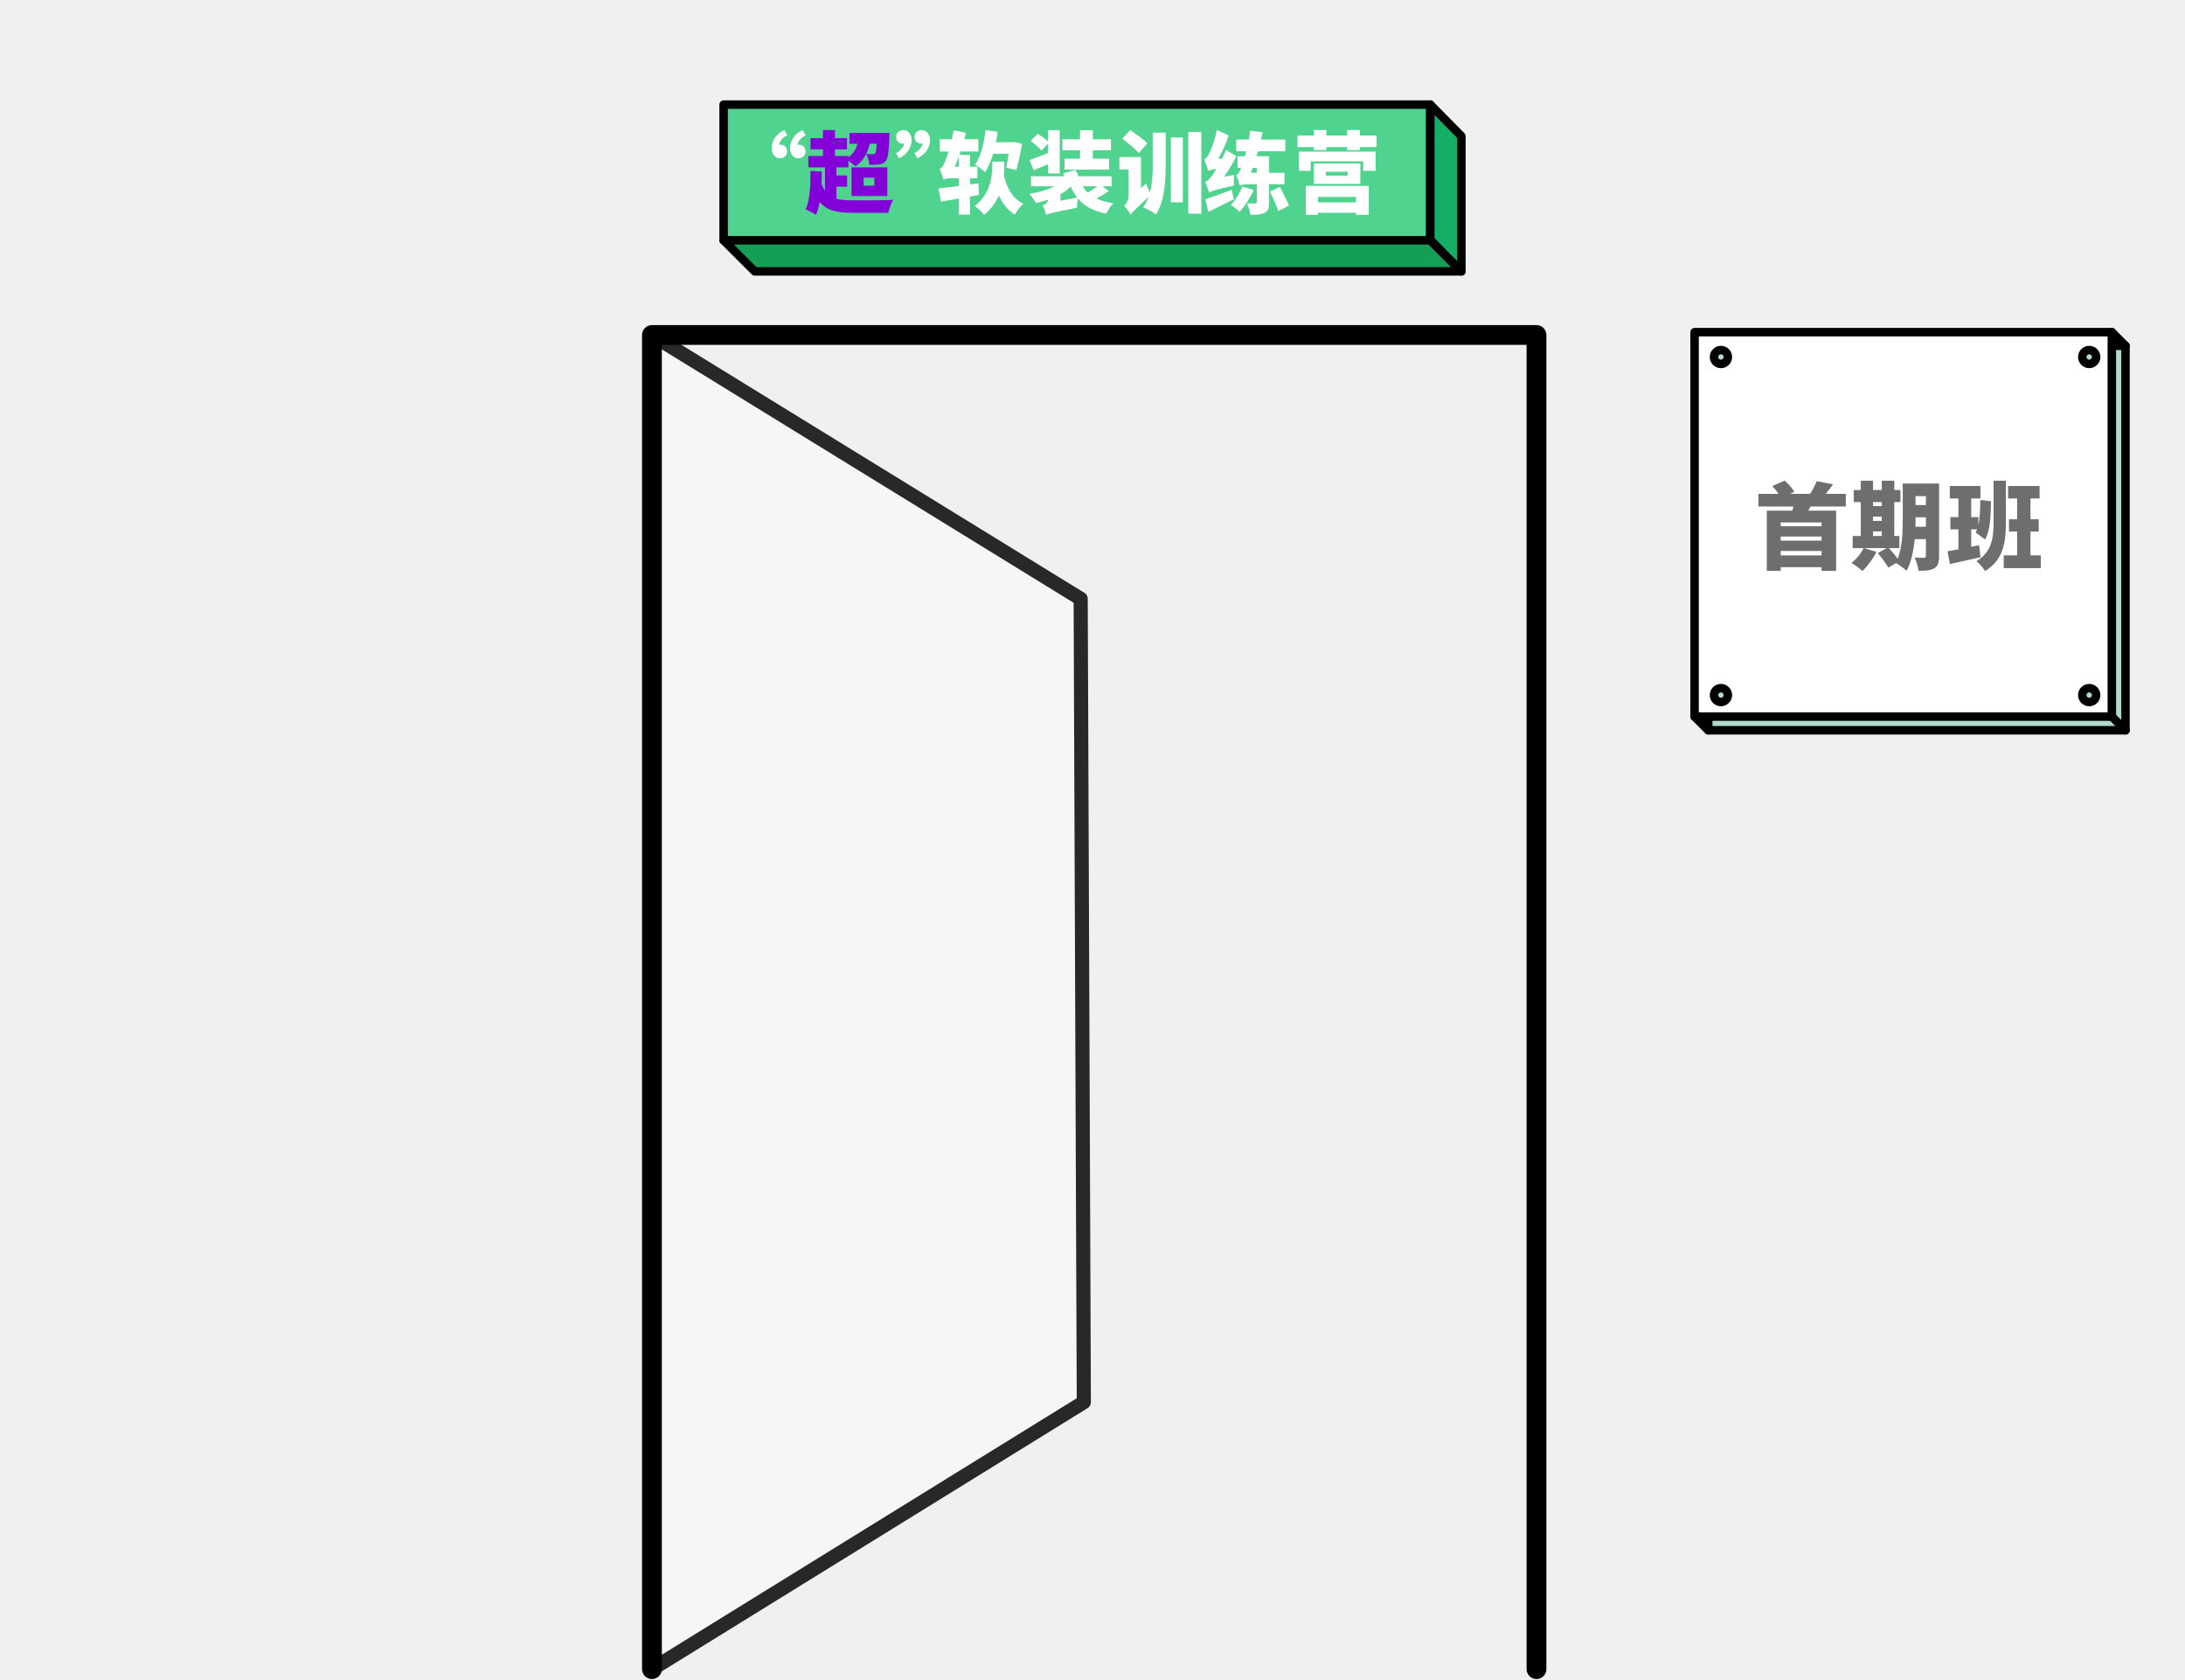
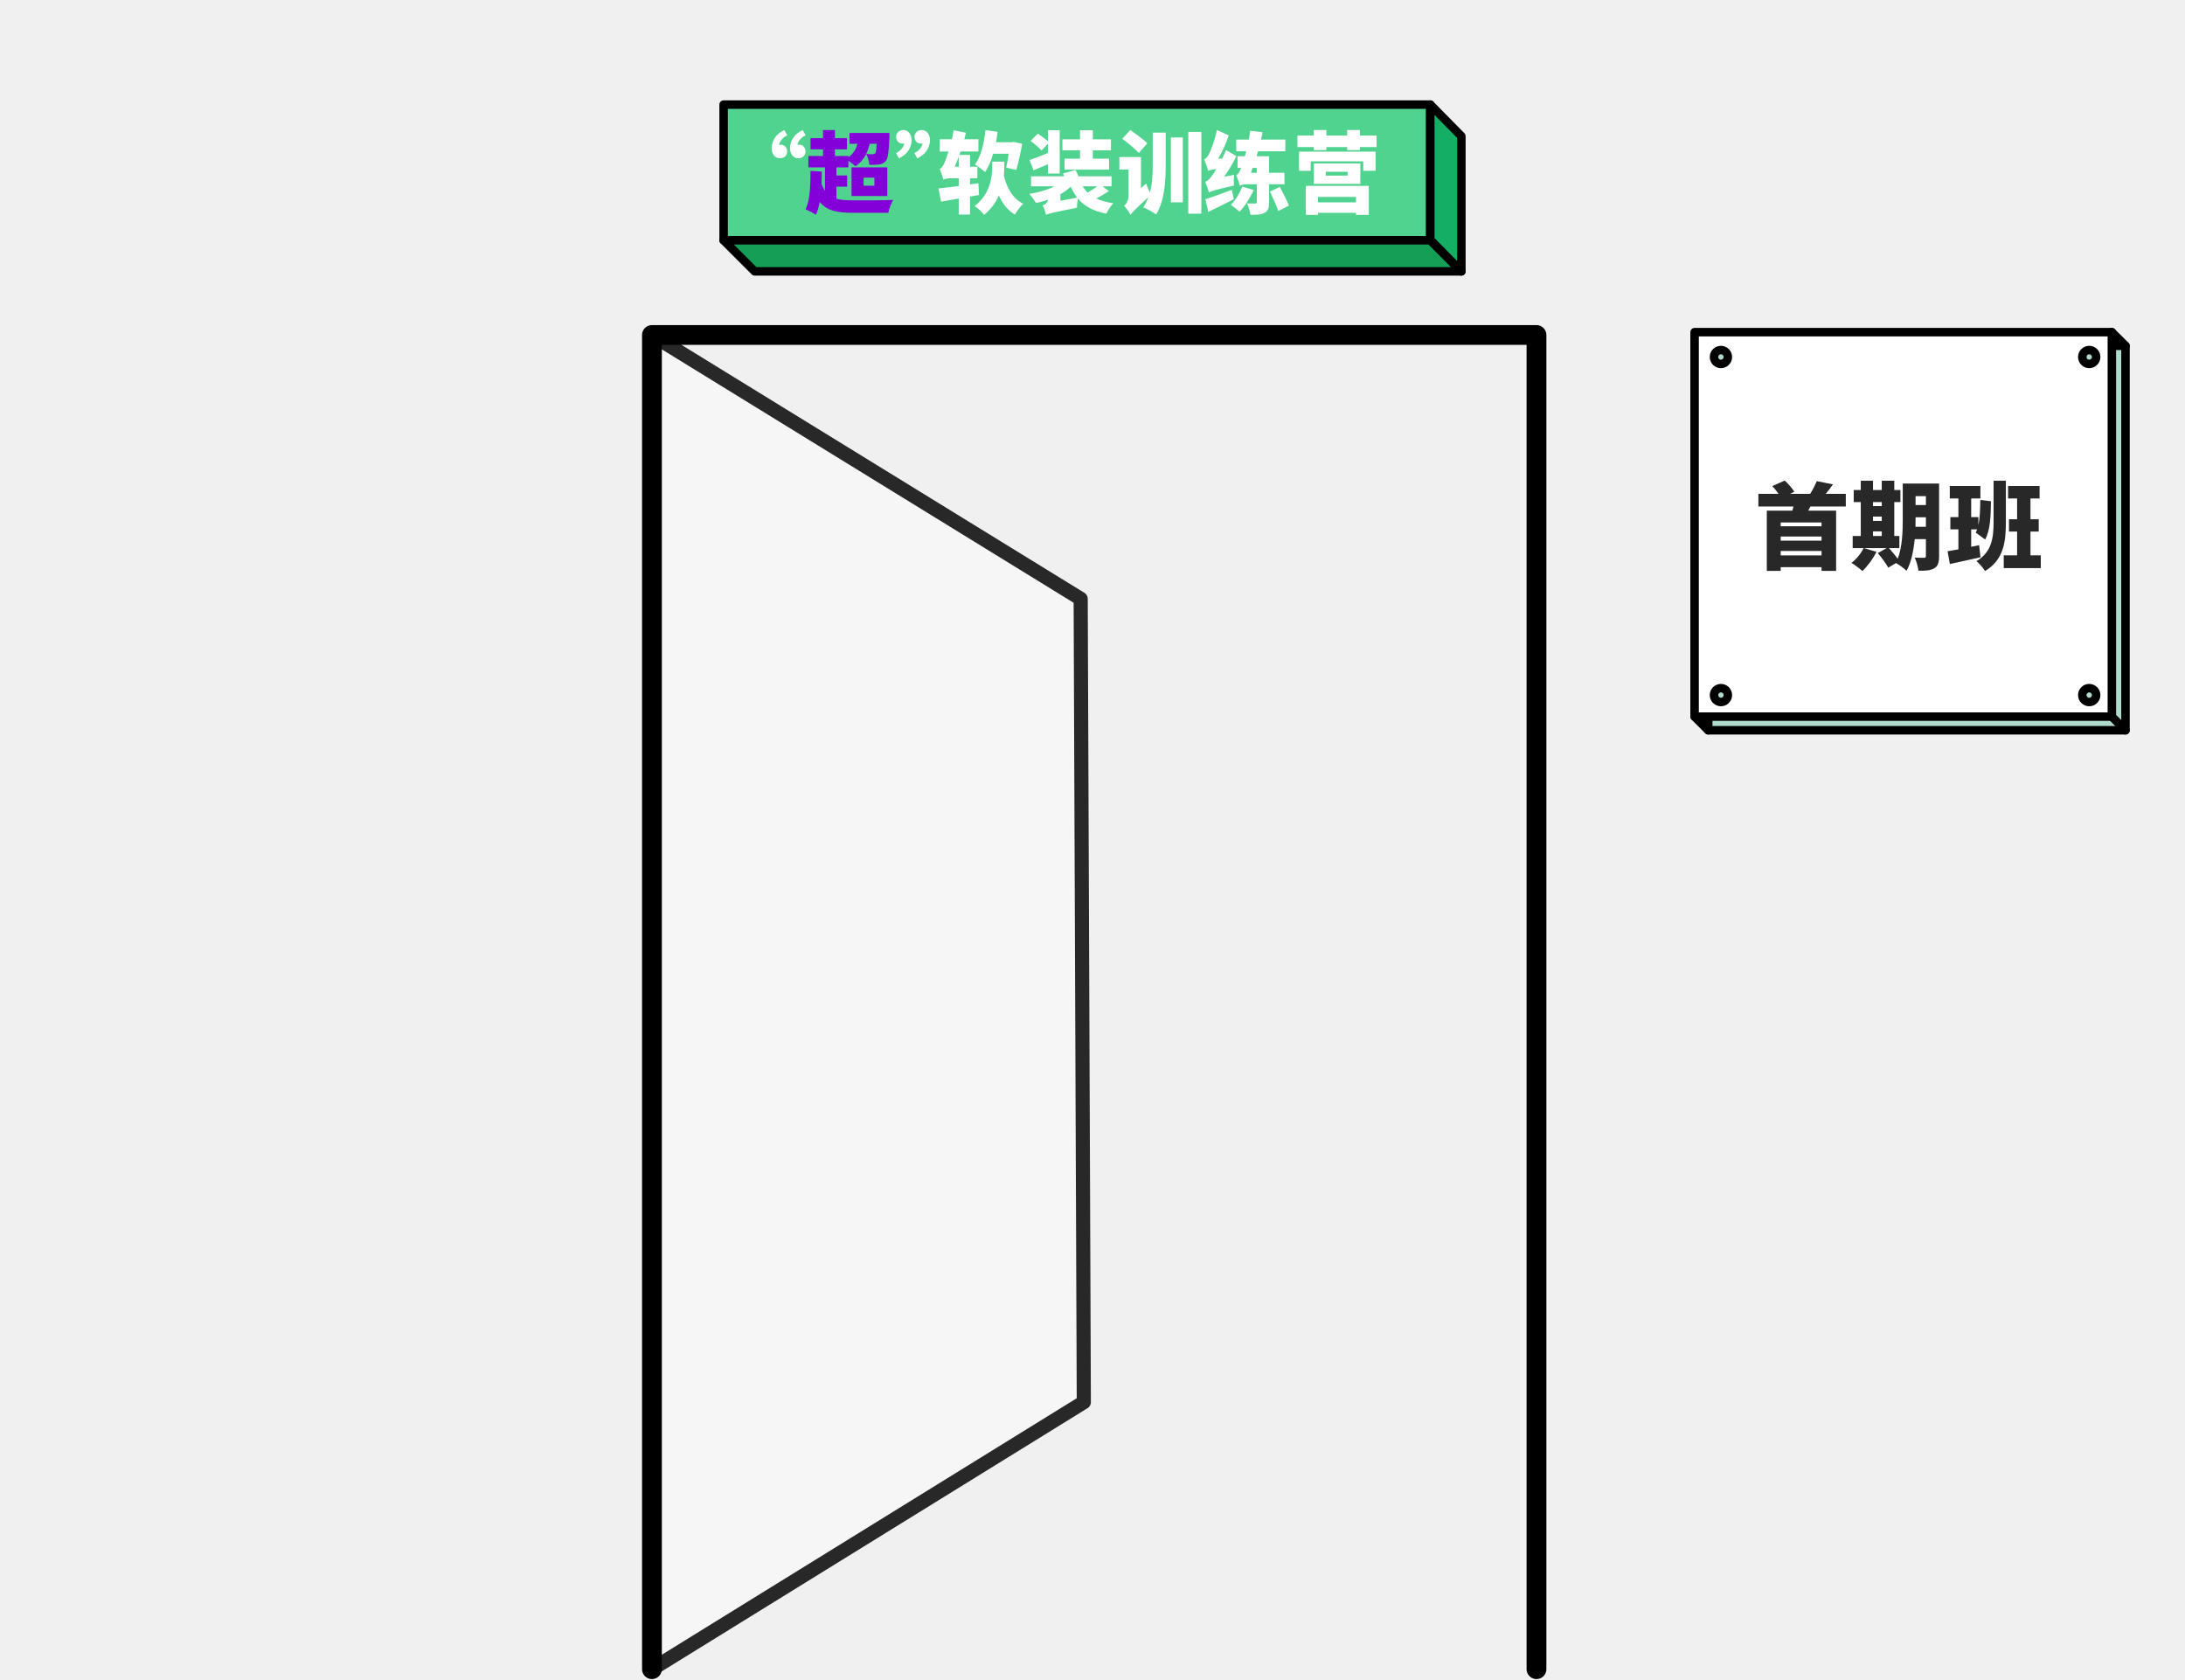
<svg xmlns="http://www.w3.org/2000/svg" xmlns:xlink="http://www.w3.org/1999/xlink" width="773px" height="594px" viewBox="0 0 773 594" version="1.1">
  <defs>
    <polygon id="path-1" points="0.107 0.029 29.864 0.029 29.864 30.031 0.107 30.031" />
-     <filter id="filter-3">
-       <feColorMatrix in="SourceGraphic" type="matrix" values="0 0 0 0 0.157 0 0 0 0 0.157 0 0 0 0 0.157 0 0 0 1 0" />
-     </filter>
-     <polygon id="path-4" points="0 0 100 0 100 32 0 32" />
+     <polygon id="path-3" points="0 0 100 0 100 32 0 32" />
  </defs>
  <g id="页面-1" stroke="none" stroke-width="1" fill="none" fill-rule="evenodd">
    <g id="首页" transform="translate(-564, -143)">
      <g id="编组-4" transform="translate(564, 143)">
        <polygon id="Fill-3" fill="#F6F6F6" points="230.644 590.442 383.427 496.005 382.319 211.829 230.644 118.499" />
        <g id="编组" transform="translate(230, 117.942)" stroke-linejoin="round">
          <polygon id="Stroke-4" stroke="#282828" stroke-width="5" points="0.644 472.5 153.427 378.063 152.319 93.887 0.644 0.557" />
          <polyline id="Stroke-6" stroke="#000000" stroke-width="7" stroke-linecap="round" points="313.568 472.5 313.568 0.557 0.644 0.557 0.644 472.5" />
        </g>
        <g id="编组" transform="translate(599, 117)">
          <polygon id="Fill-1" fill="#B0DACB" points="5.332 141.325 152.95 141.325 152.95 5.332 5.332 5.332" />
          <polygon id="Stroke-2" stroke="#000000" stroke-width="3" stroke-linecap="round" stroke-linejoin="round" points="5.332 141.325 152.95 141.325 152.95 5.332 5.332 5.332" />
          <polygon id="Fill-4" fill="#FFFFFF" points="0.5 136.493 148.118 136.493 148.118 0.5 0.5 0.5" />
          <polygon id="Stroke-5" stroke="#000000" stroke-width="3" stroke-linecap="round" stroke-linejoin="round" points="0.5 136.493 148.118 136.493 148.118 0.5 0.5 0.5" />
          <line x1="148.118" y1="0.5" x2="152.95" y2="5.332" id="Fill-7" fill="#B0DACB" />
          <line x1="148.118" y1="0.5" x2="152.95" y2="5.332" id="Stroke-8" stroke="#000000" stroke-width="3" stroke-linecap="round" />
          <line x1="148.118" y1="136.493" x2="152.95" y2="141.325" id="Fill-10" fill="#B0DACB" />
          <line x1="148.118" y1="136.493" x2="152.95" y2="141.325" id="Stroke-11" stroke="#000000" stroke-width="3" stroke-linecap="round" />
          <line x1="0.5" y1="136.493" x2="5.332" y2="141.325" id="Fill-13" fill="#B0DACB" />
          <g transform="translate(0, 6.825)">
            <line x1="0.5" y1="129.668" x2="5.332" y2="134.5" id="Stroke-14" stroke="#000000" stroke-width="3" stroke-linecap="round" />
            <path d="M142.569,2.457 C142.569,3.812 141.471,4.91 140.116,4.91 C138.762,4.91 137.664,3.812 137.664,2.457 C137.664,1.102 138.762,0.004 140.116,0.004 C141.471,0.004 142.569,1.102 142.569,2.457" id="Fill-16" fill="#B0DACB" />
            <path d="M142.569,2.457 C142.569,3.812 141.471,4.91 140.116,4.91 C138.762,4.91 137.664,3.812 137.664,2.457 C137.664,1.102 138.762,0.004 140.116,0.004 C141.471,0.004 142.569,1.102 142.569,2.457 Z" id="Stroke-18" stroke="#000000" stroke-width="3" stroke-linecap="round" />
            <path d="M12.277,2.457 C12.277,3.812 11.179,4.91 9.824,4.91 C8.47,4.91 7.372,3.812 7.372,2.457 C7.372,1.102 8.47,0.004 9.824,0.004 C11.179,0.004 12.277,1.102 12.277,2.457" id="Fill-20" fill="#B0DACB" />
            <path d="M12.277,2.457 C12.277,3.812 11.179,4.91 9.824,4.91 C8.47,4.91 7.372,3.812 7.372,2.457 C7.372,1.102 8.47,0.004 9.824,0.004 C11.179,0.004 12.277,1.102 12.277,2.457 Z" id="Stroke-22" stroke="#000000" stroke-width="3" stroke-linecap="round" />
            <path d="M142.569,122.052 C142.569,123.407 141.471,124.505 140.116,124.505 C138.762,124.505 137.664,123.407 137.664,122.052 C137.664,120.698 138.762,119.6 140.116,119.6 C141.471,119.6 142.569,120.698 142.569,122.052" id="Fill-24" fill="#B0DACB" />
            <path d="M142.569,122.052 C142.569,123.407 141.471,124.505 140.116,124.505 C138.762,124.505 137.664,123.407 137.664,122.052 C137.664,120.698 138.762,119.6 140.116,119.6 C141.471,119.6 142.569,120.698 142.569,122.052 Z" id="Stroke-26" stroke="#000000" stroke-width="3" stroke-linecap="round" />
            <path d="M12.277,122.052 C12.277,123.407 11.179,124.505 9.824,124.505 C8.47,124.505 7.372,123.407 7.372,122.052 C7.372,120.698 8.47,119.6 9.824,119.6 C11.179,119.6 12.277,120.698 12.277,122.052" id="Fill-28" fill="#B0DACB" />
            <path d="M12.277,122.052 C12.277,123.407 11.179,124.505 9.824,124.505 C8.47,124.505 7.372,123.407 7.372,122.052 C7.372,120.698 8.47,119.6 9.824,119.6 C11.179,119.6 12.277,120.698 12.277,122.052 Z" id="Stroke-30" stroke="#000000" stroke-width="3" stroke-linecap="round" />
          </g>
        </g>
        <g id="编组-21" transform="translate(256, 37)" stroke="#000000" stroke-linejoin="round" stroke-width="3">
          <g id="编组-20">
            <rect id="矩形" fill="#50D38E" x="0" y="0" width="250" height="48" />
            <polygon id="矩形备份-3" fill="#159E56" points="0 48 250 48 261 59 11 59" />
            <polygon id="矩形备份-2" fill="#14AF64" points="250 0 261 11.177 261 59 250 47.823" />
          </g>
        </g>
        <g id="编组" transform="translate(273, 45.85636)">
          <path d="M12,2.015 C10.021,2.904 9.123,4.684 9.123,5.42 C9.216,5.389 9.433,5.327 9.68,5.327 C11.041,5.327 11.969,6.37 11.969,7.72 C11.969,9.07 10.979,10.144 9.371,10.144 C7.701,10.144 6.495,8.579 6.495,6.616 C6.495,3.426 8.567,1.248 10.979,0.144 L12,2.015 Z M5.505,2.015 C3.526,2.904 2.629,4.684 2.629,5.42 C2.722,5.389 2.938,5.327 3.185,5.327 C4.546,5.327 5.474,6.37 5.474,7.72 C5.474,9.07 4.485,10.144 2.876,10.144 C1.206,10.144 0,8.579 0,6.616 C0,3.426 2.072,1.248 4.485,0.144 L5.505,2.015 Z" id="Fill-1" fill="#FFFFFF" />
          <path d="M34.655,4.991 C34.37,6.321 33.957,7.525 33.418,8.602 C34.401,8.697 35.226,8.697 35.702,8.697 C36.083,8.697 36.369,8.634 36.622,8.38 C36.876,8.032 37.035,7.113 37.162,4.991 L34.655,4.991 Z M32.529,19.848 L36.337,19.848 L36.337,16.997 L32.529,16.997 L32.529,19.848 Z M28.246,23.491 L40.906,23.491 L40.906,13.354 L28.246,13.354 L28.246,23.491 Z M22.915,24.441 C24.565,24.917 26.5,25.012 28.849,25.012 C31.768,25.043 39.605,25.043 43,24.853 C42.302,25.899 41.541,28.021 41.255,29.415 L28.817,29.415 C23.296,29.415 19.52,28.75 16.982,25.55 C16.664,27.292 16.252,28.845 15.681,30.144 C14.919,29.605 12.983,28.591 12,28.211 C13.523,25.075 13.745,19.911 13.745,14.589 L17.743,14.843 C17.743,16.3 17.68,17.726 17.616,19.088 C17.965,20.101 18.378,20.925 18.854,21.622 L18.854,13.354 L12.983,13.354 L12.983,9.331 L18.156,9.331 L18.156,6.986 L13.745,6.986 L13.745,3.026 L18.156,3.026 L18.156,0.144 L22.376,0.144 L22.376,3.026 L26.627,3.026 L26.627,6.986 L22.376,6.986 L22.376,9.331 L27.135,9.331 L27.135,9.742 C28.817,8.602 29.832,7.018 30.34,4.991 L27.548,4.991 L27.548,1.189 L41.667,1.189 C41.667,1.189 41.667,2.203 41.636,2.678 C41.445,7.778 41.16,10.123 40.398,11.073 C39.732,11.865 38.97,12.15 38.082,12.308 C37.257,12.435 35.956,12.467 34.528,12.435 C34.465,11.263 34.02,9.616 33.418,8.602 C32.529,10.44 31.26,11.865 29.642,12.974 C29.134,12.467 28.055,11.612 27.135,10.978 L27.135,13.354 L22.915,13.354 L22.915,16.205 L26.691,16.205 L26.691,20.165 L22.915,20.165 L22.915,24.441 Z" id="Fill-3" fill="#8300D8" />
          <path d="M50.495,8.273 C52.474,7.383 53.371,5.604 53.371,4.868 C53.279,4.898 53.062,4.96 52.815,4.96 C51.454,4.96 50.526,3.917 50.526,2.567 C50.526,1.217 51.515,0.144 53.124,0.144 C54.794,0.144 56,1.708 56,3.671 C56,6.861 53.928,9.04 51.515,10.144 L50.495,8.273 Z M44,8.273 C45.98,7.383 46.877,5.604 46.877,4.868 C46.784,4.898 46.567,4.96 46.32,4.96 C44.959,4.96 44.031,3.917 44.031,2.567 C44.031,1.217 45.021,0.144 46.629,0.144 C48.299,0.144 49.505,1.708 49.505,3.671 C49.505,6.861 47.433,9.04 45.021,10.144 L44,8.273 Z" id="Fill-5" fill="#FFFFFF" />
          <path d="M78.361,8.517 C77.619,11.035 76.691,13.271 75.515,15.002 C74.742,14.278 72.918,12.924 71.928,12.358 C74,9.587 75.144,4.928 75.639,0.144 L79.938,0.773 C79.784,2.032 79.598,3.26 79.351,4.456 L84.949,4.456 L85.598,4.33 L88.629,5.023 C88.041,8.265 87.237,11.885 86.557,14.278 L82.969,13.428 C83.248,12.137 83.588,10.343 83.866,8.517 L78.361,8.517 Z M82.289,12.924 C82.289,13.9 82.258,15.033 82.134,16.23 C83.186,20.637 85.258,24.414 89,26.209 C88.041,27.09 86.68,28.853 86.062,30.049 C83.464,28.538 81.67,26.209 80.371,23.281 C79.32,25.705 77.681,28.097 75.144,30.144 C74.433,29.167 72.856,27.72 71.804,27.027 C77.464,22.683 78.021,16.576 78.021,12.799 L78.021,11.319 L82.289,11.319 L82.289,12.924 Z M66.175,13.113 L66.175,9.619 C65.711,10.847 65.248,12.011 64.784,13.113 L66.175,13.113 Z M70.165,23.69 L70.165,30.049 L66.175,30.049 L66.175,24.383 C63.918,24.792 61.784,25.138 59.928,25.453 L59,20.825 C60.948,20.605 63.454,20.29 66.175,19.944 L66.175,17.205 L63.423,17.205 C62.402,17.205 61.072,17.394 60.794,17.709 C60.577,16.891 59.897,14.939 59.433,13.869 C60.175,13.617 60.67,12.83 61.258,11.445 C61.536,10.847 62.031,9.461 62.557,7.73 L59.464,7.73 L59.464,3.417 L63.732,3.417 C63.98,2.379 64.196,1.308 64.381,0.238 L68.711,1.088 C68.526,1.875 68.34,2.63 68.155,3.417 L73.134,3.417 L73.134,7.73 L66.825,7.73 L66.423,8.926 L70.165,8.926 L70.165,13.113 L72.794,13.113 L72.763,17.205 L70.165,17.205 L70.165,19.377 L73.134,18.968 L73.351,23.123 L70.165,23.69 Z" id="Fill-7" fill="#FFFFFF" />
          <g transform="translate(91, 0.14364)">
            <mask id="mask-2" fill="white">
              <use xlink:href="#path-1" />
            </mask>
            <g id="Clip-10" />
            <path d="M19.015,19.895 C19.511,20.708 20.1,21.459 20.782,22.116 C21.96,21.459 23.2,20.646 24.223,19.895 L19.015,19.895 Z M18.085,7.162 L11.855,7.162 L11.855,3.282 L18.085,3.282 L18.085,0.029 L22.611,0.029 L22.611,3.282 L29.027,3.282 L29.027,7.162 L22.611,7.162 L22.611,10.134 L28.376,10.134 L28.376,14.013 L12.599,14.013 L12.599,10.134 L18.085,10.134 L18.085,7.162 Z M17.062,23.899 C16.194,22.773 15.451,21.491 14.8,20.02 C13.746,21.021 12.506,21.928 11.142,22.711 L11.142,25.026 L17.062,23.899 Z M0.231,10.603 C1.967,10.009 4.323,9.102 6.74,8.132 L6.74,4.846 L4.447,7.255 C3.672,6.286 1.936,4.815 0.603,3.846 L3.145,1.28 C4.292,2.031 5.78,3.126 6.74,4.002 L6.74,0.029 L10.894,0.029 L10.894,15.39 L6.74,15.39 L6.74,12.105 C5.005,12.856 3.207,13.606 1.657,14.232 L0.231,10.603 Z M28.252,21.584 C26.888,22.554 25.307,23.461 23.851,24.212 C25.525,24.994 27.508,25.557 29.864,25.902 C28.996,26.778 27.88,28.467 27.384,29.593 C22.766,28.686 19.573,26.934 17.31,24.181 C17.124,25.245 17,26.684 17,27.466 C8.29,29.218 6.896,29.562 6.059,30.031 C5.904,29.062 5.284,27.372 4.819,26.653 C5.563,26.402 6.617,25.902 6.771,24.65 C5.408,25.12 3.982,25.526 2.494,25.808 C1.967,24.869 0.913,23.399 0.107,22.586 C3.424,22.085 6.617,21.146 9.065,19.895 L0.758,19.895 L0.758,16.36 L12.475,16.36 C12.351,16.015 12.196,15.671 12.072,15.358 L16.504,14.107 C16.877,14.795 17.248,15.609 17.527,16.36 L29.244,16.36 L29.244,19.895 L26.02,19.895 L28.252,21.584 Z" id="Fill-9" fill="#FFFFFF" mask="url(#mask-2)" />
          </g>
          <path d="M147.388,29.732 L152,29.732 L152,0.808 L147.388,0.808 L147.388,29.732 Z M141.228,25.713 L145.461,25.713 L145.461,2.77 L141.228,2.77 L141.228,25.713 Z M129.887,8.277 C128.686,6.884 126.001,4.701 124.043,3.213 L126.854,0.144 C128.749,1.473 131.561,3.467 132.888,4.827 L129.887,8.277 Z M134.815,1.061 L139.395,1.061 L139.395,12.137 C139.395,18.213 139.08,24.859 136.015,30.017 C134.91,29.194 132.793,27.992 131.435,27.485 C132.224,26.346 132.825,25.144 133.267,23.878 C128.497,28.277 127.486,29.321 126.949,30.144 C126.57,29.226 125.369,27.612 124.674,26.979 C125.432,26.314 126.254,25.08 126.254,23.277 L126.254,14.099 L123,14.099 L123,9.701 L130.645,9.701 L130.645,20.713 L132.477,19.068 C132.793,20.017 133.33,21.315 133.804,22.232 C134.688,19.004 134.815,15.555 134.815,12.106 L134.815,1.061 Z" id="Fill-11" fill="#FFFFFF" />
          <path d="M179.798,20.258 C180.855,22.323 182.316,25.139 183,26.859 L179.238,28.799 C178.648,27.047 177.311,24.106 176.285,21.916 L179.798,20.258 Z M171.622,15.253 L171.622,13.533 L170.161,13.533 C169.974,14.127 169.756,14.69 169.539,15.253 L171.622,15.253 Z M175.974,19.32 L175.974,25.702 C175.974,27.704 175.632,28.767 174.389,29.424 C173.176,30.081 171.529,30.144 169.383,30.144 C169.228,28.986 168.699,27.234 168.171,26.108 C169.259,26.139 170.658,26.139 171.062,26.139 C171.466,26.139 171.622,26.014 171.622,25.639 L171.622,19.32 L168.699,19.32 C167.425,19.32 165.933,19.508 165.653,19.852 C165.466,19.07 164.782,17.13 164.316,16.066 C165.062,15.816 165.529,15.003 166.088,13.533 L164.814,13.533 L164.814,9.403 L167.425,9.403 C167.549,8.84 167.705,8.277 167.86,7.652 L164.347,7.652 L164.347,3.522 L168.793,3.522 C168.979,2.49 169.166,1.426 169.29,0.394 L173.674,0.926 C173.518,1.802 173.332,2.646 173.114,3.522 L181.725,3.522 L181.725,7.652 L172.057,7.652 C171.901,8.246 171.715,8.84 171.56,9.403 L175.974,9.403 L175.974,15.253 L181.415,15.253 L181.415,19.32 L175.974,19.32 Z M170.565,21.353 C169.259,24.075 167.425,27.109 165.529,29.049 C164.751,28.298 163.321,27.203 162.42,26.64 C164.099,24.951 165.715,22.229 166.492,20.164 L170.565,21.353 Z M163.508,24.606 C160.43,26.202 157.166,27.797 154.461,29.111 L153.435,24.638 C155.705,23.918 159.249,22.604 162.762,21.291 L163.508,24.606 Z M154.647,22.073 C154.399,21.197 153.808,19.445 153.373,18.444 C154.181,18.225 154.803,17.568 155.643,16.473 C155.984,16.035 156.606,15.128 157.321,13.939 C155.549,14.158 154.896,14.346 154.461,14.565 L154.461,14.409 C154.43,14.471 154.43,14.534 154.43,14.565 C154.212,13.72 153.497,11.656 153,10.498 C153.653,10.311 154.15,9.654 154.679,8.652 C155.238,7.683 156.824,3.741 157.508,0.144 L161.674,2.021 C160.834,4.773 159.435,7.777 157.974,10.279 L159.404,10.217 C159.87,9.216 160.337,8.183 160.741,7.182 L164.378,9.372 C163.197,11.843 161.705,14.377 160.088,16.661 L163.601,16.004 C163.477,17.161 163.445,18.882 163.539,19.789 C156.917,21.259 155.549,21.76 154.71,22.229 L154.71,22.26 L154.71,22.229 L154.679,22.26 L154.647,22.073 Z" id="Fill-13" fill="#FFFFFF" />
          <path d="M196.031,16.263 L203.75,16.263 L203.75,14.907 L196.031,14.907 L196.031,16.263 Z M193.281,25.727 L206.719,25.727 L206.719,23.803 L193.281,23.803 L193.281,25.727 Z M191.813,19.197 L208.25,19.197 L208.25,11.973 L191.813,11.973 L191.813,19.197 Z M188.969,19.891 L211.25,19.891 L211.25,30.144 L206.719,30.144 L206.719,29.418 L193.281,29.418 L193.281,30.144 L188.969,30.144 L188.969,19.891 Z M186.563,7.778 L213.656,7.778 L213.656,14.56 L209.281,14.56 L209.281,11.216 L190.688,11.216 L190.688,14.56 L186.563,14.56 L186.563,7.778 Z M214,2.1 L214,6.169 L208.094,6.169 L208.094,7.242 L203.562,7.242 L203.562,6.169 L196.25,6.169 L196.25,7.242 L191.781,7.242 L191.781,6.169 L186,6.169 L186,2.1 L191.781,2.1 L191.781,0.144 L196.25,0.144 L196.25,2.1 L203.562,2.1 L203.562,0.144 L208.094,0.144 L208.094,2.1 L214,2.1 Z" id="Fill-14" fill="#FFFFFF" />
        </g>
-         <g filter="url(#filter-3)" id="编组-22">
-           <g transform="translate(622, 170)">
-             <mask id="mask-5" fill="white">
-               <use xlink:href="#path-4" />
-             </mask>
-             <g id="Clip-2" />
-             <path d="M7.97,26.461 L22.419,26.461 L22.419,24.893 L7.97,24.893 L7.97,26.461 Z M7.97,21.255 L22.419,21.255 L22.419,19.787 L7.97,19.787 L7.97,21.255 Z M7.97,16.15 L22.419,16.15 L22.419,14.815 L7.97,14.815 L7.97,16.15 Z M18.485,9.176 C18.213,9.677 17.976,10.177 17.704,10.644 L27.574,10.644 L27.574,32 L22.419,32 L22.419,30.632 L7.97,30.632 L7.97,32 L3.052,32 L3.052,10.644 L12.074,10.644 C12.244,10.144 12.38,9.677 12.481,9.176 L0,9.176 L0,4.705 L7.224,4.705 C6.58,3.771 5.732,2.736 4.986,1.935 L9.395,0 C10.684,1.168 12.074,2.77 12.787,3.937 L11.294,4.705 L18.383,4.705 C19.265,3.337 20.181,1.568 20.723,0.2 L26.455,1.335 C25.607,2.569 24.725,3.704 23.911,4.705 L31,4.705 L31,9.176 L18.485,9.176 Z" id="Fill-1" fill="#282828" mask="url(#mask-5)" />
-             <path d="M55.676,8.662 L59.338,8.662 L59.338,5.503 L55.676,5.503 L55.676,8.662 Z M59.338,16.34 L59.338,12.977 L55.676,12.977 L55.676,13.622 C55.676,14.471 55.676,15.389 55.642,16.34 L59.338,16.34 Z M40.625,19.601 L43.722,19.601 L43.722,17.97 L40.625,17.97 L40.625,19.601 Z M40.625,14.268 L43.722,14.268 L43.722,12.739 L40.625,12.739 L40.625,14.268 Z M40.625,9.036 L43.722,9.036 L43.722,7.609 L40.625,7.609 L40.625,9.036 Z M64,26.701 C64,28.977 63.6,30.268 62.302,31.015 C61.003,31.796 59.238,31.932 56.708,31.898 C56.575,30.607 55.975,28.467 55.376,27.244 C56.608,27.346 58.206,27.312 58.672,27.312 C59.172,27.312 59.338,27.142 59.338,26.633 L59.338,20.722 L55.376,20.722 C54.976,24.764 54.144,28.977 52.479,31.932 C51.713,31.117 49.815,29.724 48.75,29.18 L46.019,30.811 C45.32,29.452 43.655,27.244 42.323,25.647 L45.453,23.881 L37.395,23.881 L41.857,25.206 C40.625,27.686 38.627,30.369 36.862,32 C35.964,31.151 34.099,29.758 33,29.112 C34.731,27.822 36.363,25.818 37.295,23.881 L33.433,23.881 L33.433,19.601 L36.296,19.601 L36.296,7.609 L33.799,7.609 L33.799,3.329 L36.296,3.329 L36.296,0 L40.625,0 L40.625,3.329 L43.722,3.329 L43.722,0 L48.15,0 L48.15,3.329 L50.315,3.329 L50.315,7.609 L48.15,7.609 L48.15,19.601 L49.948,19.601 L49.948,23.881 L46.252,23.881 C47.285,25.036 48.517,26.463 49.349,27.652 C51.014,23.473 51.147,17.902 51.147,13.622 L51.147,1.053 L64,1.053 L64,26.701 Z" id="Fill-3" fill="#282828" mask="url(#mask-5)" />
-             <path d="M100,26.448 L100,30.957 L86.875,30.957 L86.875,26.448 L91.604,26.448 L91.604,18.036 L88.726,18.036 L88.726,13.695 L91.604,13.695 L91.604,6.326 L88.417,6.326 L88.417,1.918 L99.554,1.918 L99.554,6.326 L96.333,6.326 L96.333,13.695 L99.246,13.695 L99.246,18.036 L96.333,18.036 L96.333,26.448 L100,26.448 Z M87.629,14.805 C87.629,21.771 86.807,28.063 80.262,32 C79.645,30.957 78.171,29.241 77.212,28.501 C82.592,25.338 83.277,20.358 83.277,14.772 L83.277,0 L87.629,0 L87.629,14.805 Z M78.651,27.121 C74.984,27.962 71.009,28.837 67.823,29.51 L67,25.001 C68.096,24.833 69.433,24.598 70.838,24.328 L70.838,17.262 L67.994,17.262 L67.994,12.921 L70.838,12.921 L70.838,6.326 L67.788,6.326 L67.788,1.918 L78.617,1.918 L78.617,6.326 L75.361,6.326 L75.361,12.921 L77.897,12.921 L77.897,15.748 C78.446,13.291 78.548,10.229 78.582,6.864 L82.352,7.302 C82.283,12.383 82.181,17.43 80.296,20.829 L76.972,18.406 C77.143,18.036 77.315,17.666 77.452,17.262 L75.361,17.262 L75.361,23.42 L78.171,22.848 L78.651,27.121 Z" id="Fill-4" fill="#282828" mask="url(#mask-5)" />
-           </g>
+         <g id="编组-22" transform="translate(622, 170)">
+           <mask id="mask-4" fill="white">
+             <use xlink:href="#path-3" />
+           </mask>
+           <g id="Clip-2" />
+           <path d="M7.97,26.461 L22.419,26.461 L22.419,24.893 L7.97,24.893 L7.97,26.461 Z M7.97,21.255 L22.419,21.255 L22.419,19.787 L7.97,19.787 L7.97,21.255 Z M7.97,16.15 L22.419,16.15 L22.419,14.815 L7.97,14.815 L7.97,16.15 Z M18.485,9.176 C18.213,9.677 17.976,10.177 17.704,10.644 L27.574,10.644 L27.574,32 L22.419,32 L22.419,30.632 L7.97,30.632 L7.97,32 L3.052,32 L3.052,10.644 L12.074,10.644 C12.244,10.144 12.38,9.677 12.481,9.176 L0,9.176 L0,4.705 L7.224,4.705 C6.58,3.771 5.732,2.736 4.986,1.935 L9.395,0 C10.684,1.168 12.074,2.77 12.787,3.937 L11.294,4.705 L18.383,4.705 C19.265,3.337 20.181,1.568 20.723,0.2 L26.455,1.335 C25.607,2.569 24.725,3.704 23.911,4.705 L31,4.705 L31,9.176 L18.485,9.176 Z" id="Fill-1" fill="#282828" mask="url(#mask-4)" />
+           <path d="M55.676,8.662 L59.338,8.662 L59.338,5.503 L55.676,5.503 L55.676,8.662 Z M59.338,16.34 L59.338,12.977 L55.676,12.977 L55.676,13.622 C55.676,14.471 55.676,15.389 55.642,16.34 L59.338,16.34 Z M40.625,19.601 L43.722,19.601 L43.722,17.97 L40.625,17.97 L40.625,19.601 Z M40.625,14.268 L43.722,14.268 L43.722,12.739 L40.625,12.739 L40.625,14.268 Z M40.625,9.036 L43.722,9.036 L43.722,7.609 L40.625,7.609 L40.625,9.036 Z M64,26.701 C64,28.977 63.6,30.268 62.302,31.015 C61.003,31.796 59.238,31.932 56.708,31.898 C56.575,30.607 55.975,28.467 55.376,27.244 C56.608,27.346 58.206,27.312 58.672,27.312 C59.172,27.312 59.338,27.142 59.338,26.633 L59.338,20.722 L55.376,20.722 C54.976,24.764 54.144,28.977 52.479,31.932 C51.713,31.117 49.815,29.724 48.75,29.18 L46.019,30.811 C45.32,29.452 43.655,27.244 42.323,25.647 L45.453,23.881 L37.395,23.881 L41.857,25.206 C40.625,27.686 38.627,30.369 36.862,32 C35.964,31.151 34.099,29.758 33,29.112 C34.731,27.822 36.363,25.818 37.295,23.881 L33.433,23.881 L33.433,19.601 L36.296,19.601 L36.296,7.609 L33.799,7.609 L33.799,3.329 L36.296,3.329 L36.296,0 L40.625,0 L40.625,3.329 L43.722,3.329 L43.722,0 L48.15,0 L48.15,3.329 L50.315,3.329 L50.315,7.609 L48.15,7.609 L48.15,19.601 L49.948,19.601 L49.948,23.881 L46.252,23.881 C47.285,25.036 48.517,26.463 49.349,27.652 C51.014,23.473 51.147,17.902 51.147,13.622 L51.147,1.053 L64,1.053 L64,26.701 Z" id="Fill-3" fill="#282828" mask="url(#mask-4)" />
+           <path d="M100,26.448 L100,30.957 L86.875,30.957 L86.875,26.448 L91.604,26.448 L91.604,18.036 L88.726,18.036 L88.726,13.695 L91.604,13.695 L91.604,6.326 L88.417,6.326 L88.417,1.918 L99.554,1.918 L99.554,6.326 L96.333,6.326 L96.333,13.695 L99.246,13.695 L99.246,18.036 L96.333,18.036 L96.333,26.448 L100,26.448 Z M87.629,14.805 C87.629,21.771 86.807,28.063 80.262,32 C79.645,30.957 78.171,29.241 77.212,28.501 C82.592,25.338 83.277,20.358 83.277,14.772 L83.277,0 L87.629,0 L87.629,14.805 Z M78.651,27.121 C74.984,27.962 71.009,28.837 67.823,29.51 L67,25.001 C68.096,24.833 69.433,24.598 70.838,24.328 L70.838,17.262 L67.994,17.262 L67.994,12.921 L70.838,12.921 L70.838,6.326 L67.788,6.326 L67.788,1.918 L78.617,1.918 L78.617,6.326 L75.361,6.326 L75.361,12.921 L77.897,12.921 L77.897,15.748 C78.446,13.291 78.548,10.229 78.582,6.864 L82.352,7.302 C82.283,12.383 82.181,17.43 80.296,20.829 L76.972,18.406 C77.143,18.036 77.315,17.666 77.452,17.262 L75.361,17.262 L75.361,23.42 L78.171,22.848 L78.651,27.121 Z" id="Fill-4" fill="#282828" mask="url(#mask-4)" />
        </g>
      </g>
    </g>
  </g>
</svg>
